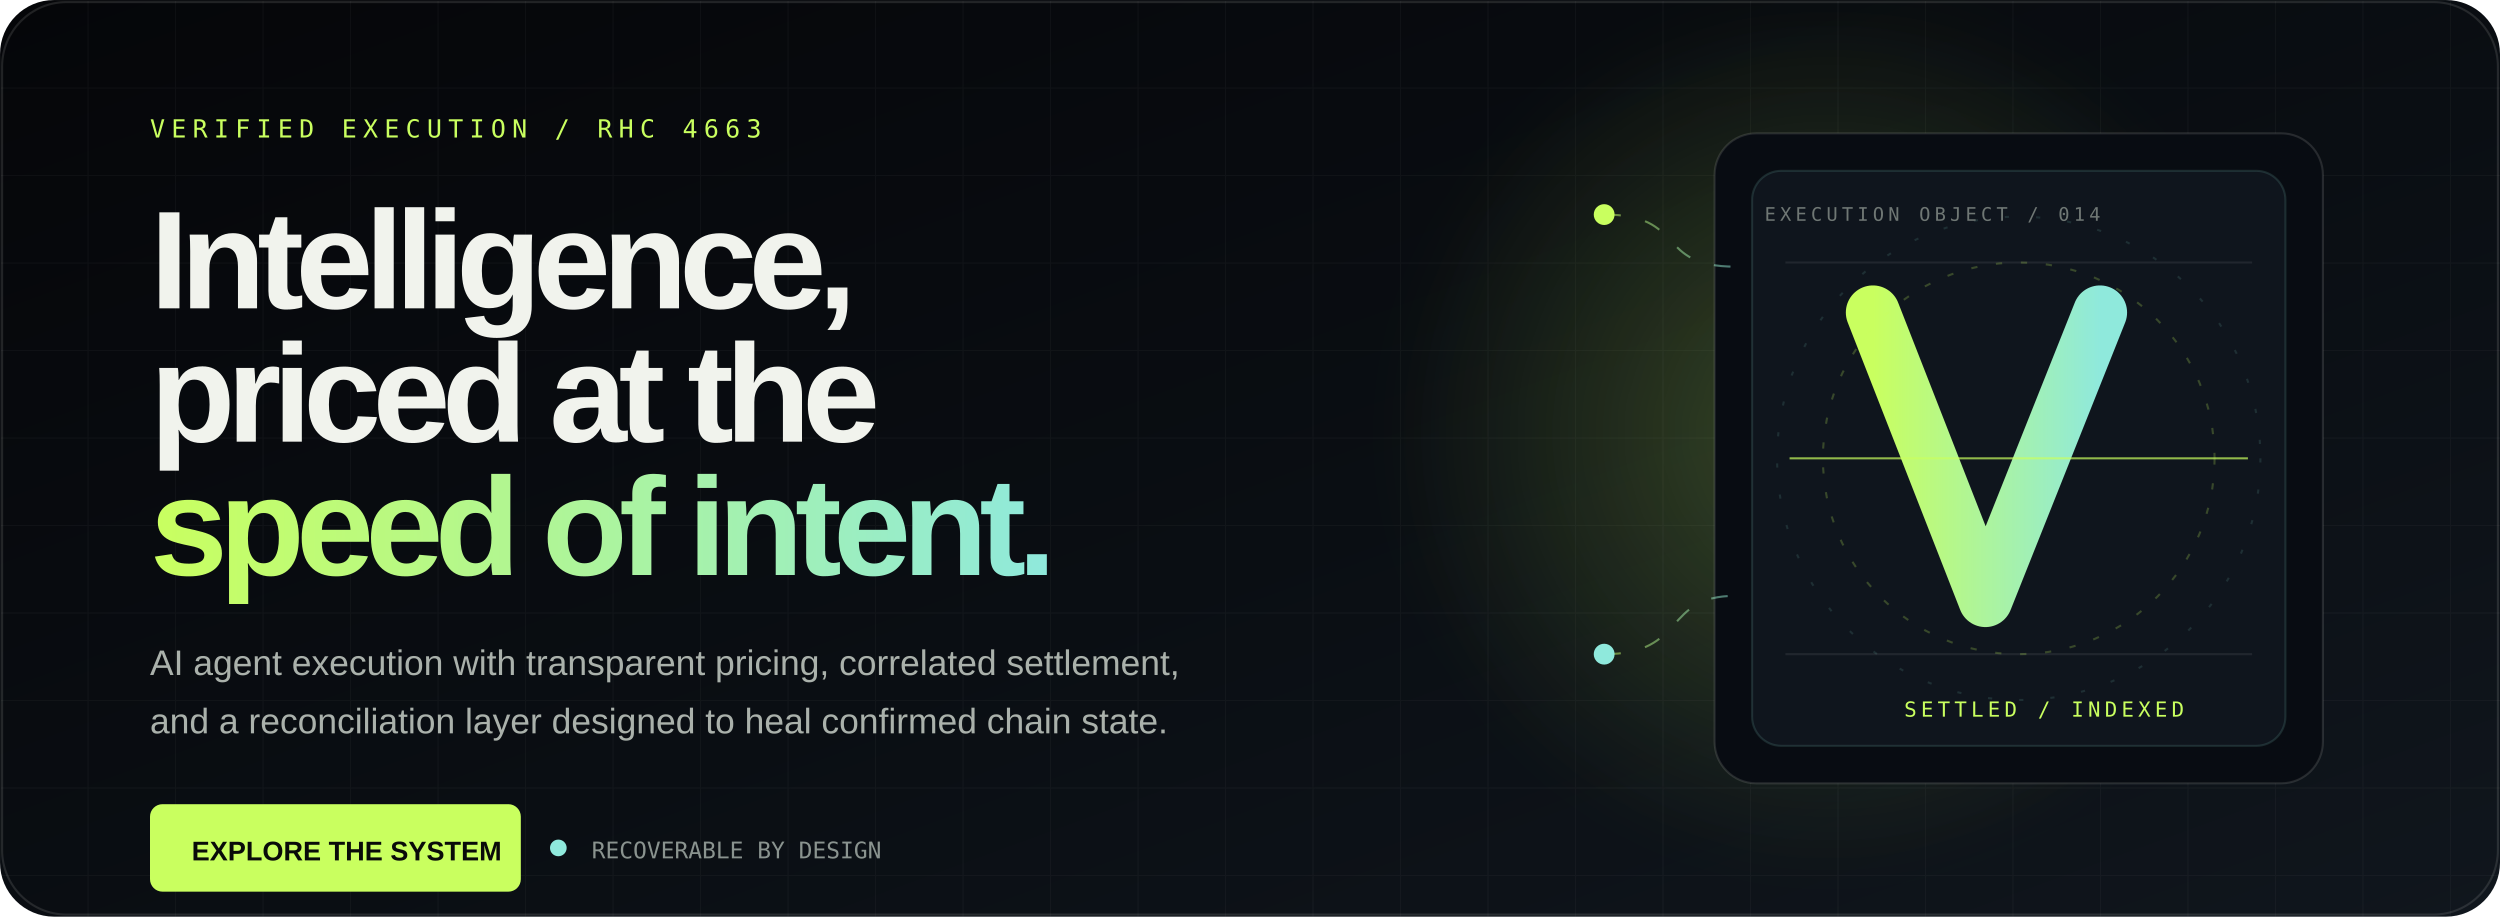
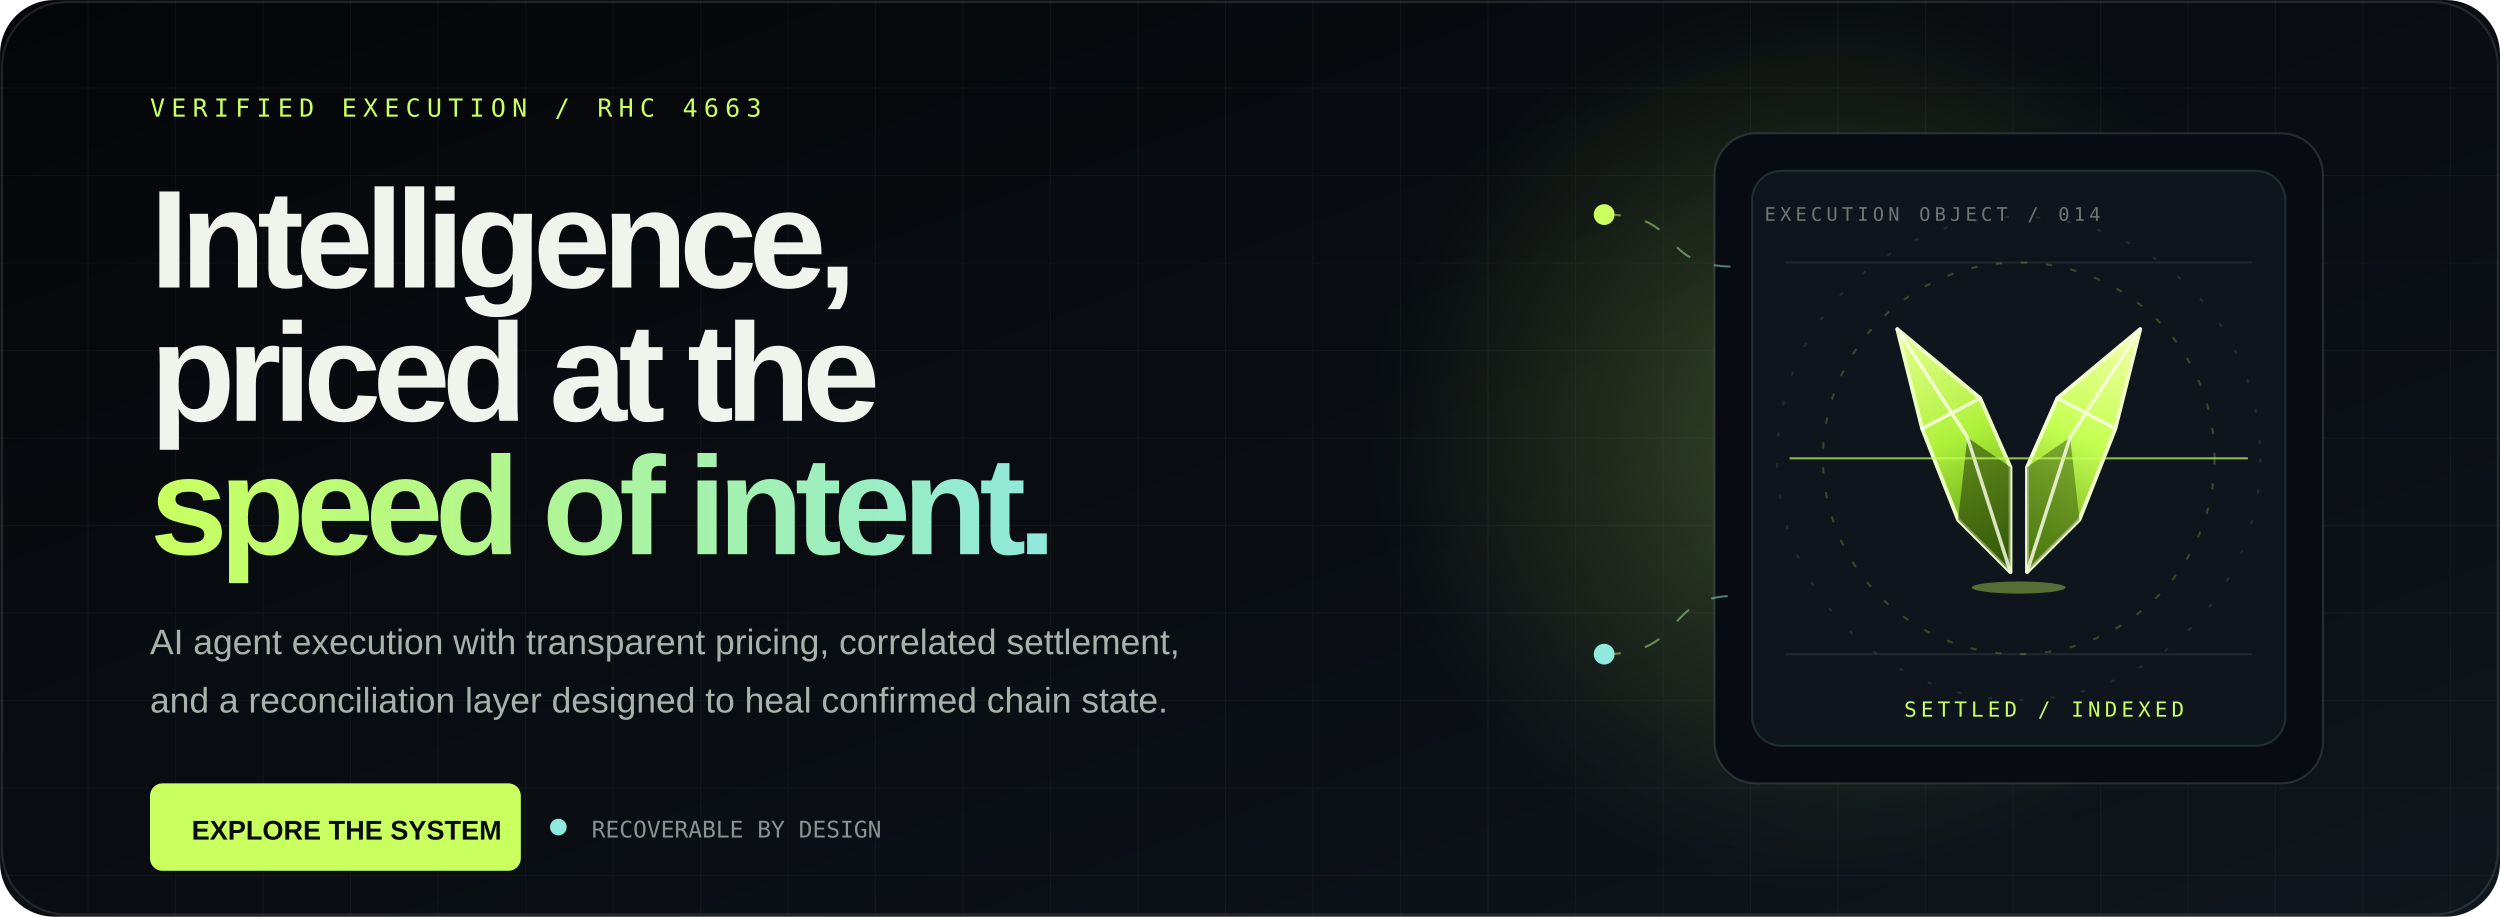
<svg xmlns="http://www.w3.org/2000/svg" width="1200" height="440" viewBox="0 0 1200 440" role="img" aria-labelledby="title desc">
  <defs>
    <linearGradient id="bg" x1="0" y1="0" x2="1" y2="1">
      <stop stop-color="#050609" />
      <stop offset="0.55" stop-color="#0a0e13" />
      <stop offset="1" stop-color="#10161d" />
    </linearGradient>
    <linearGradient id="signal" x1="0" y1="0" x2="1" y2="0">
      <stop stop-color="#c9ff5f" />
      <stop offset="1" stop-color="#8fe9dc" />
+     </linearGradient>
+     <linearGradient id="markLeft" x1="10" y1="10" x2="30" y2="54" gradientUnits="userSpaceOnUse">
+       <stop stop-color="#e8ff91" />
+       <stop offset=".46" stop-color="#aef13b" />
+       <stop offset="1" stop-color="#4f8508" />
+     </linearGradient>
+     <linearGradient id="markRight" x1="54" y1="10" x2="34" y2="54" gradientUnits="userSpaceOnUse">
+       <stop stop-color="#f3ffa8" />
+       <stop offset=".46" stop-color="#c4ff52" />
+       <stop offset="1" stop-color="#669e10" />
    </linearGradient>
    <radialGradient id="glow">
      <stop stop-color="#c9ff5f" stop-opacity=".24" />
      <stop offset="1" stop-color="#c9ff5f" stop-opacity="0" />
    </radialGradient>
    <filter id="soft">
      <feGaussianBlur stdDeviation="14" />
    </filter>
    <filter id="small">
      <feGaussianBlur stdDeviation="3" />
    </filter>
    <pattern id="grid" width="42" height="42" patternUnits="userSpaceOnUse">
      <path d="M42 0H0V42" fill="none" stroke="#f1f3ed" stroke-opacity=".035" />
    </pattern>
    <style>
      .dash{stroke-dasharray:8 12;animation:flow 5s linear infinite}
      .pulse{animation:pulse 2.6s ease-in-out infinite;transform-box:fill-box;transform-origin:center}
-       .float{animation:float 5.4s ease-in-out infinite;transform-box:fill-box;transform-origin:center}
      .scan{animation:scan 4.4s ease-in-out infinite}
      .fade{animation:fade 3.2s ease-in-out infinite}
+       .ridge{animation:ridge 3.8s ease-in-out infinite}
      @keyframes flow{to{stroke-dashoffset:-80}}
      @keyframes pulse{0%,100%{opacity:.42;transform:scale(.96)}50%{opacity:1;transform:scale(1.04)}}
-       @keyframes float{0%,100%{transform:translateY(0)}50%{transform:translateY(-8px)}}
      @keyframes scan{0%{transform:translateY(-120px);opacity:0}18%,78%{opacity:.75}100%{transform:translateY(120px);opacity:0}}
      @keyframes fade{0%,100%{opacity:.35}50%{opacity:1}}
+       @keyframes ridge{0%,100%{opacity:.58}50%{opacity:.96}}
      @media (prefers-reduced-motion:reduce){*{animation:none!important}}
    </style>
  </defs>
  <rect width="1200" height="440" rx="26" fill="url(#bg)" />
  <rect width="1200" height="440" rx="26" fill="url(#grid)" />
  <circle cx="878" cy="208" r="210" fill="url(#glow)" filter="url(#soft)" />
  <path d="M32 1h1136a31 31 0 0 1 31 31v376a31 31 0 0 1-31 31H32A31 31 0 0 1 1 408V32A31 31 0 0 1 32 1Z" fill="none" stroke="#f1f3ed" stroke-opacity=".12" />
-   <g transform="translate(72 66)">
+   <g transform="translate(72 56)">
    <text fill="#c9ff5f" font-family="ui-monospace,Consolas,monospace" font-size="12" letter-spacing="3">VERIFIED EXECUTION / RHC 4663</text>
    <text y="82" fill="#f1f3ed" font-family="Space Grotesk,Arial,sans-serif" font-size="67" font-weight="650" letter-spacing="-4">Intelligence,</text>
    <text y="146" fill="#f1f3ed" font-family="Space Grotesk,Arial,sans-serif" font-size="67" font-weight="650" letter-spacing="-4">priced at the</text>
    <text y="210" fill="url(#signal)" font-family="Space Grotesk,Arial,sans-serif" font-size="67" font-weight="650" letter-spacing="-4">speed of intent.</text>
    <text y="258" fill="#aab1ab" font-family="Manrope,Arial,sans-serif" font-size="17">AI agent execution with transparent pricing, correlated settlement,</text>
    <text y="286" fill="#aab1ab" font-family="Manrope,Arial,sans-serif" font-size="17">and a reconciliation layer designed to heal confirmed chain state.</text>
    <g transform="translate(0 320)">
      <rect width="178" height="42" rx="6" fill="#c9ff5f" />
      <text x="20" y="27" fill="#090b09" font-family="Manrope,Arial,sans-serif" font-size="13" font-weight="700">EXPLORE THE SYSTEM</text>
      <circle class="fade" cx="196" cy="21" r="4" fill="#8fe9dc" />
      <text x="212" y="26" fill="#8a938f" font-family="ui-monospace,Consolas,monospace" font-size="11">RECOVERABLE BY DESIGN</text>
    </g>
  </g>
  <g transform="translate(823 64)">
-     <g class="float">
+     <g>
      <rect x="0" y="0" width="292" height="312" rx="20" fill="#080c12" stroke="#f1f3ed" stroke-opacity=".13" />
      <rect x="18" y="18" width="256" height="276" rx="14" fill="#0f151d" stroke="#8fe9dc" stroke-opacity=".14" />
-       <path d="M76 86 130 224 185 86" fill="none" stroke="url(#signal)" stroke-width="26" stroke-linecap="round" stroke-linejoin="round" />
+       <g transform="translate(61.2 67.5) scale(2.65)" stroke-linejoin="round">
+         <path d="M10 10 25 22.5 30.5 35v19L21 44.5 14.5 28Z" fill="url(#markLeft)" stroke="#edffc0" stroke-width=".7" />
+         <path d="m54 10-15 12.5L33.5 35v19l9.5-9.5L49.5 28Z" fill="url(#markRight)" stroke="#f3ffca" stroke-width=".7" />
+         <path d="m22.7 29.6 7.8 5.4v19L21 44.5Z" fill="#102302" fill-opacity=".48" />
+         <path d="m41.3 29.6-7.8 5.4v19l9.5-9.5Z" fill="#193504" fill-opacity=".4" />
+         <g class="ridge" fill="none" stroke="#fbffe8" stroke-opacity=".82" stroke-width=".64" stroke-linecap="round">
+           <path d="m10 10 12.7 19.6L30.5 54M25 22.5 14.5 28" />
+           <path d="m54 10-12.7 19.6L33.5 54M39 22.5 49.5 28" />
+         </g>
+         <ellipse cx="32" cy="56.8" rx="8.5" ry="1.1" fill="#c9ff5f" fill-opacity=".38" />
+       </g>
      <path d="M34 62h224M34 250h224" stroke="#f1f3ed" stroke-opacity=".08" />
      <g transform="translate(0 156)">
        <g class="scan">
          <path d="M36 0h220" stroke="#c9ff5f" stroke-opacity=".7" />
          <path d="M36 0h220" stroke="#c9ff5f" stroke-opacity=".28" stroke-width="10" filter="url(#small)" />
        </g>
      </g>
      <circle class="pulse" cx="146" cy="156" r="94" fill="none" stroke="#c9ff5f" stroke-opacity=".22" stroke-dasharray="3 9" />
      <circle class="pulse" cx="146" cy="156" r="116" fill="none" stroke="#8fe9dc" stroke-opacity=".12" stroke-dasharray="2 13" style="animation-delay:-1.3s" />
      <text x="24" y="42" fill="#6f7774" font-family="ui-monospace,Consolas,monospace" font-size="9" letter-spacing="2">EXECUTION OBJECT / 014</text>
      <text x="91" y="280" fill="#c9ff5f" font-family="ui-monospace,Consolas,monospace" font-size="10" letter-spacing="2">SETTLED / INDEXED</text>
    </g>
  </g>
  <path class="dash" d="M770 103C810 103 794 128 833 128M770 314C810 314 798 286 833 286" fill="none" stroke="url(#signal)" stroke-opacity=".5" />
  <circle class="pulse" cx="770" cy="103" r="5" fill="#c9ff5f" />
  <circle class="pulse" cx="770" cy="314" r="5" fill="#8fe9dc" style="animation-delay:-1.3s" />
</svg>
